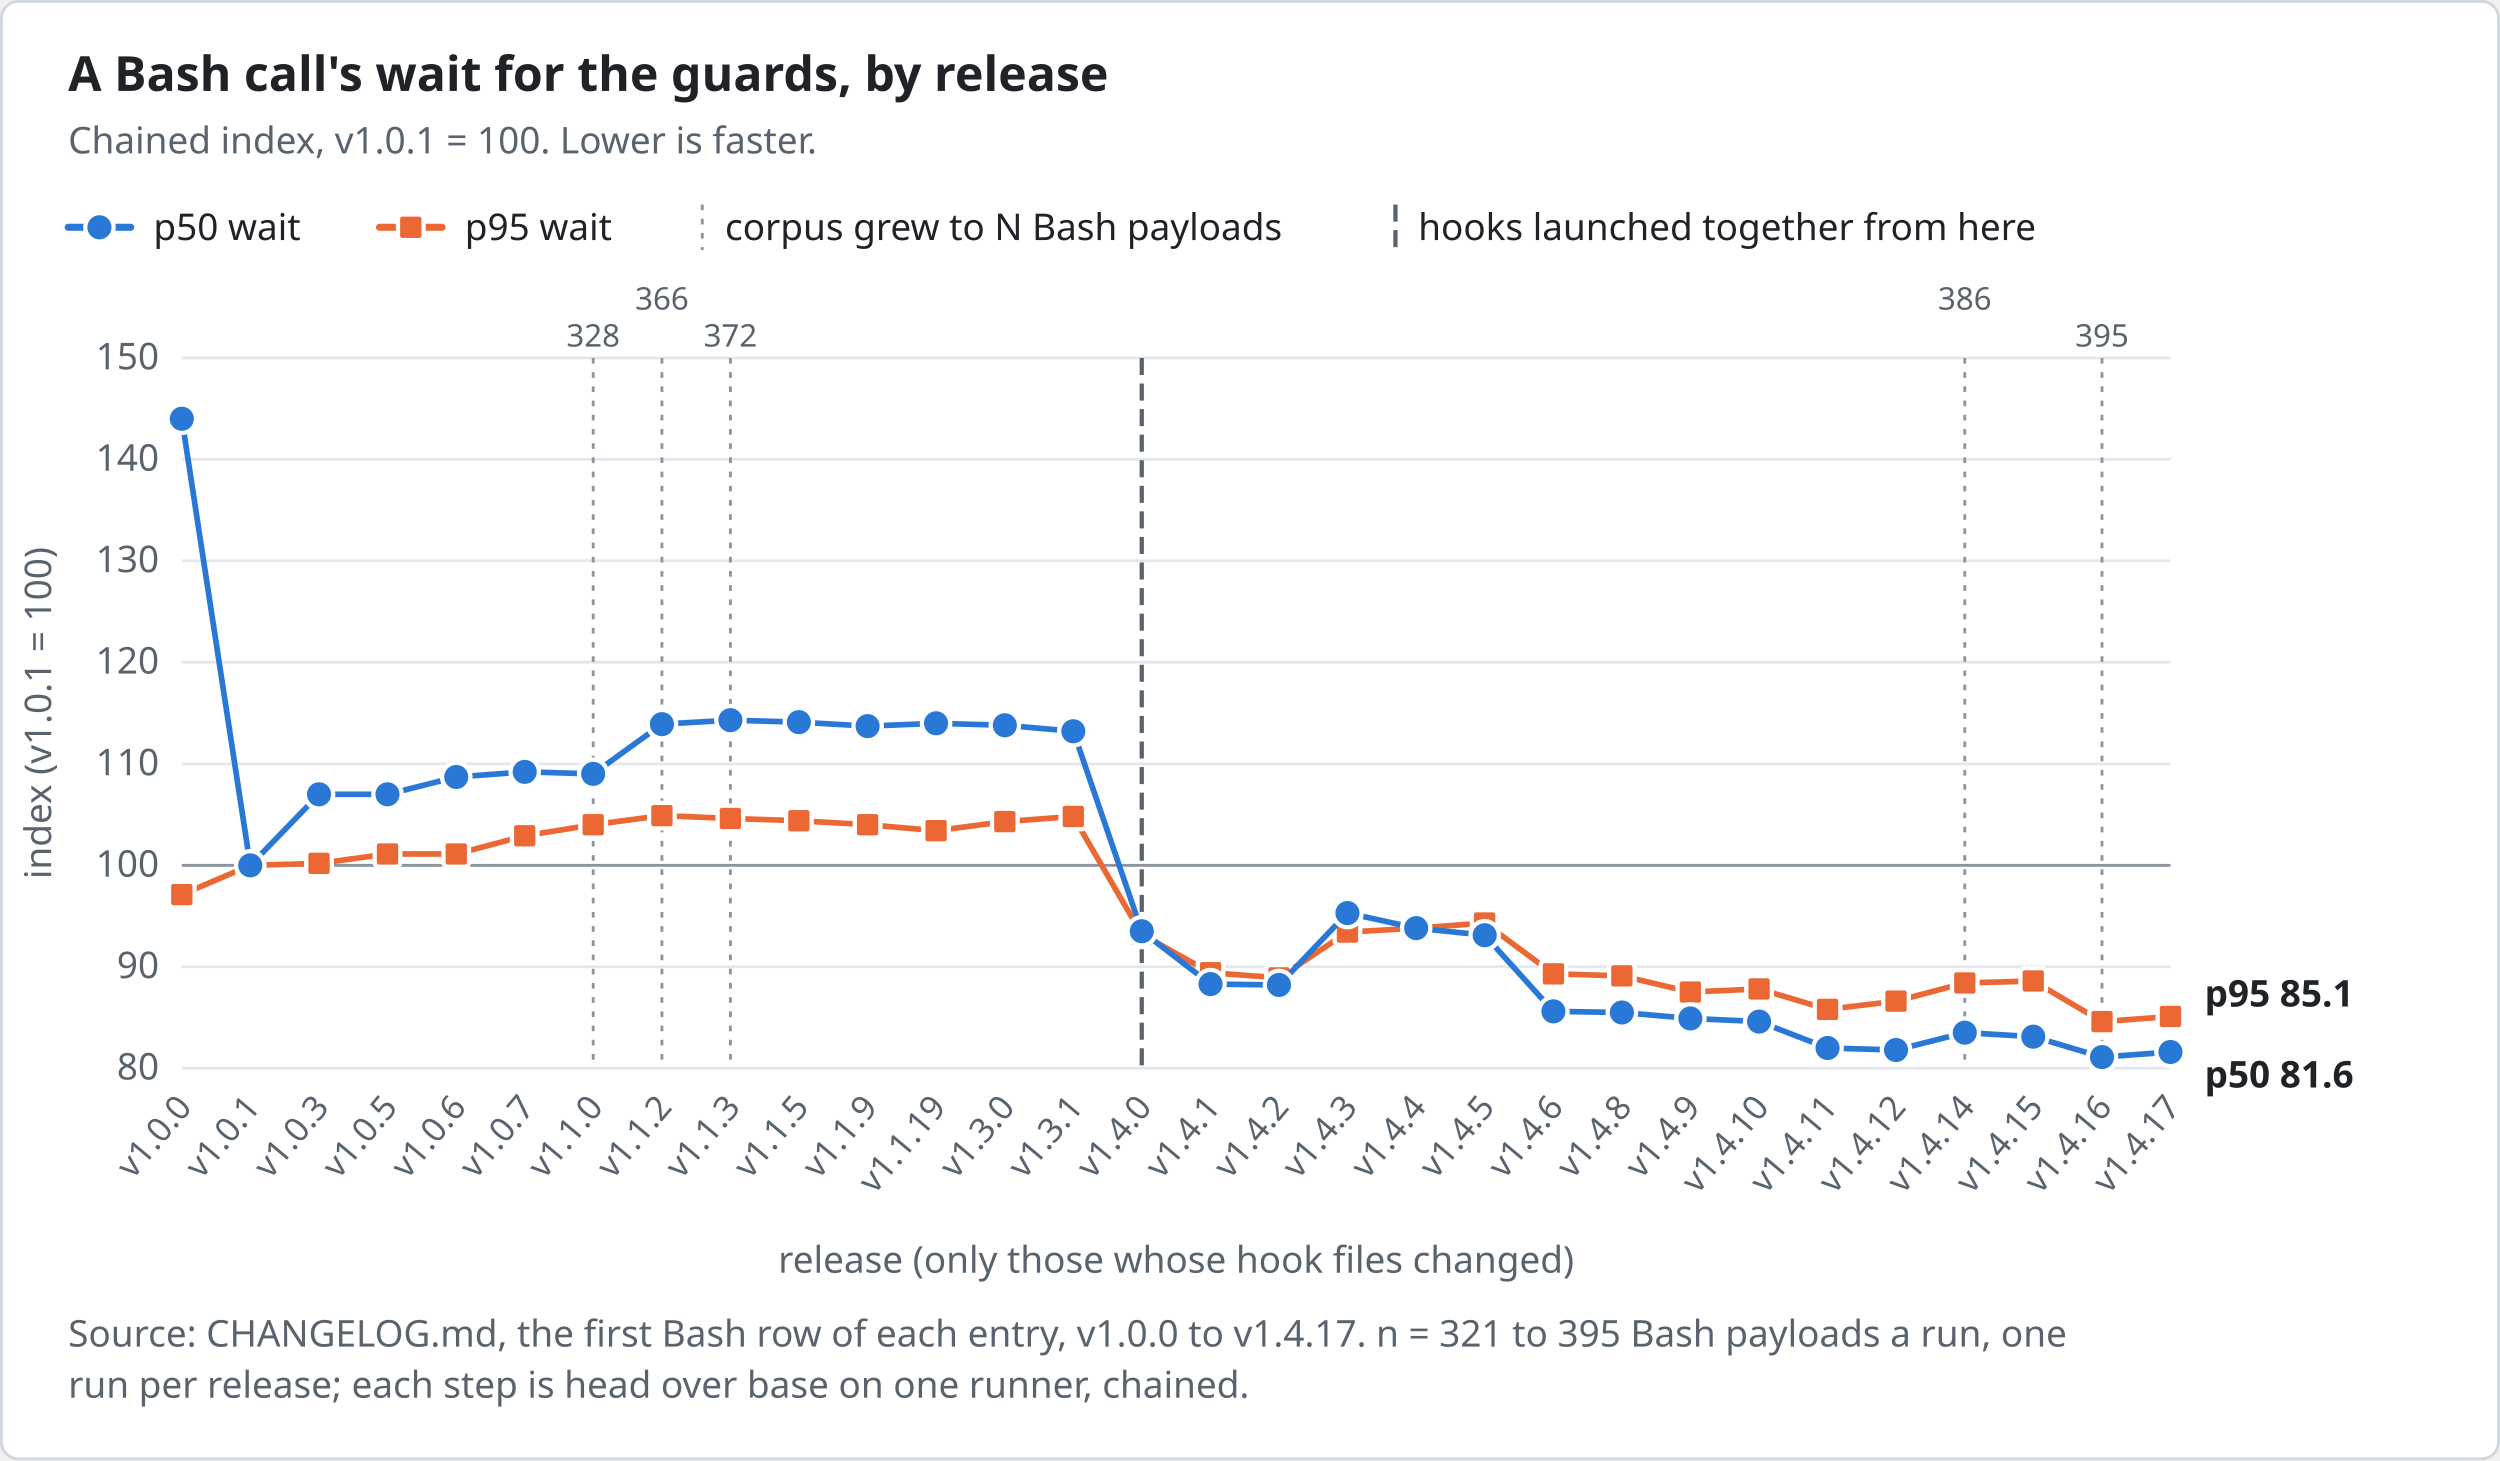
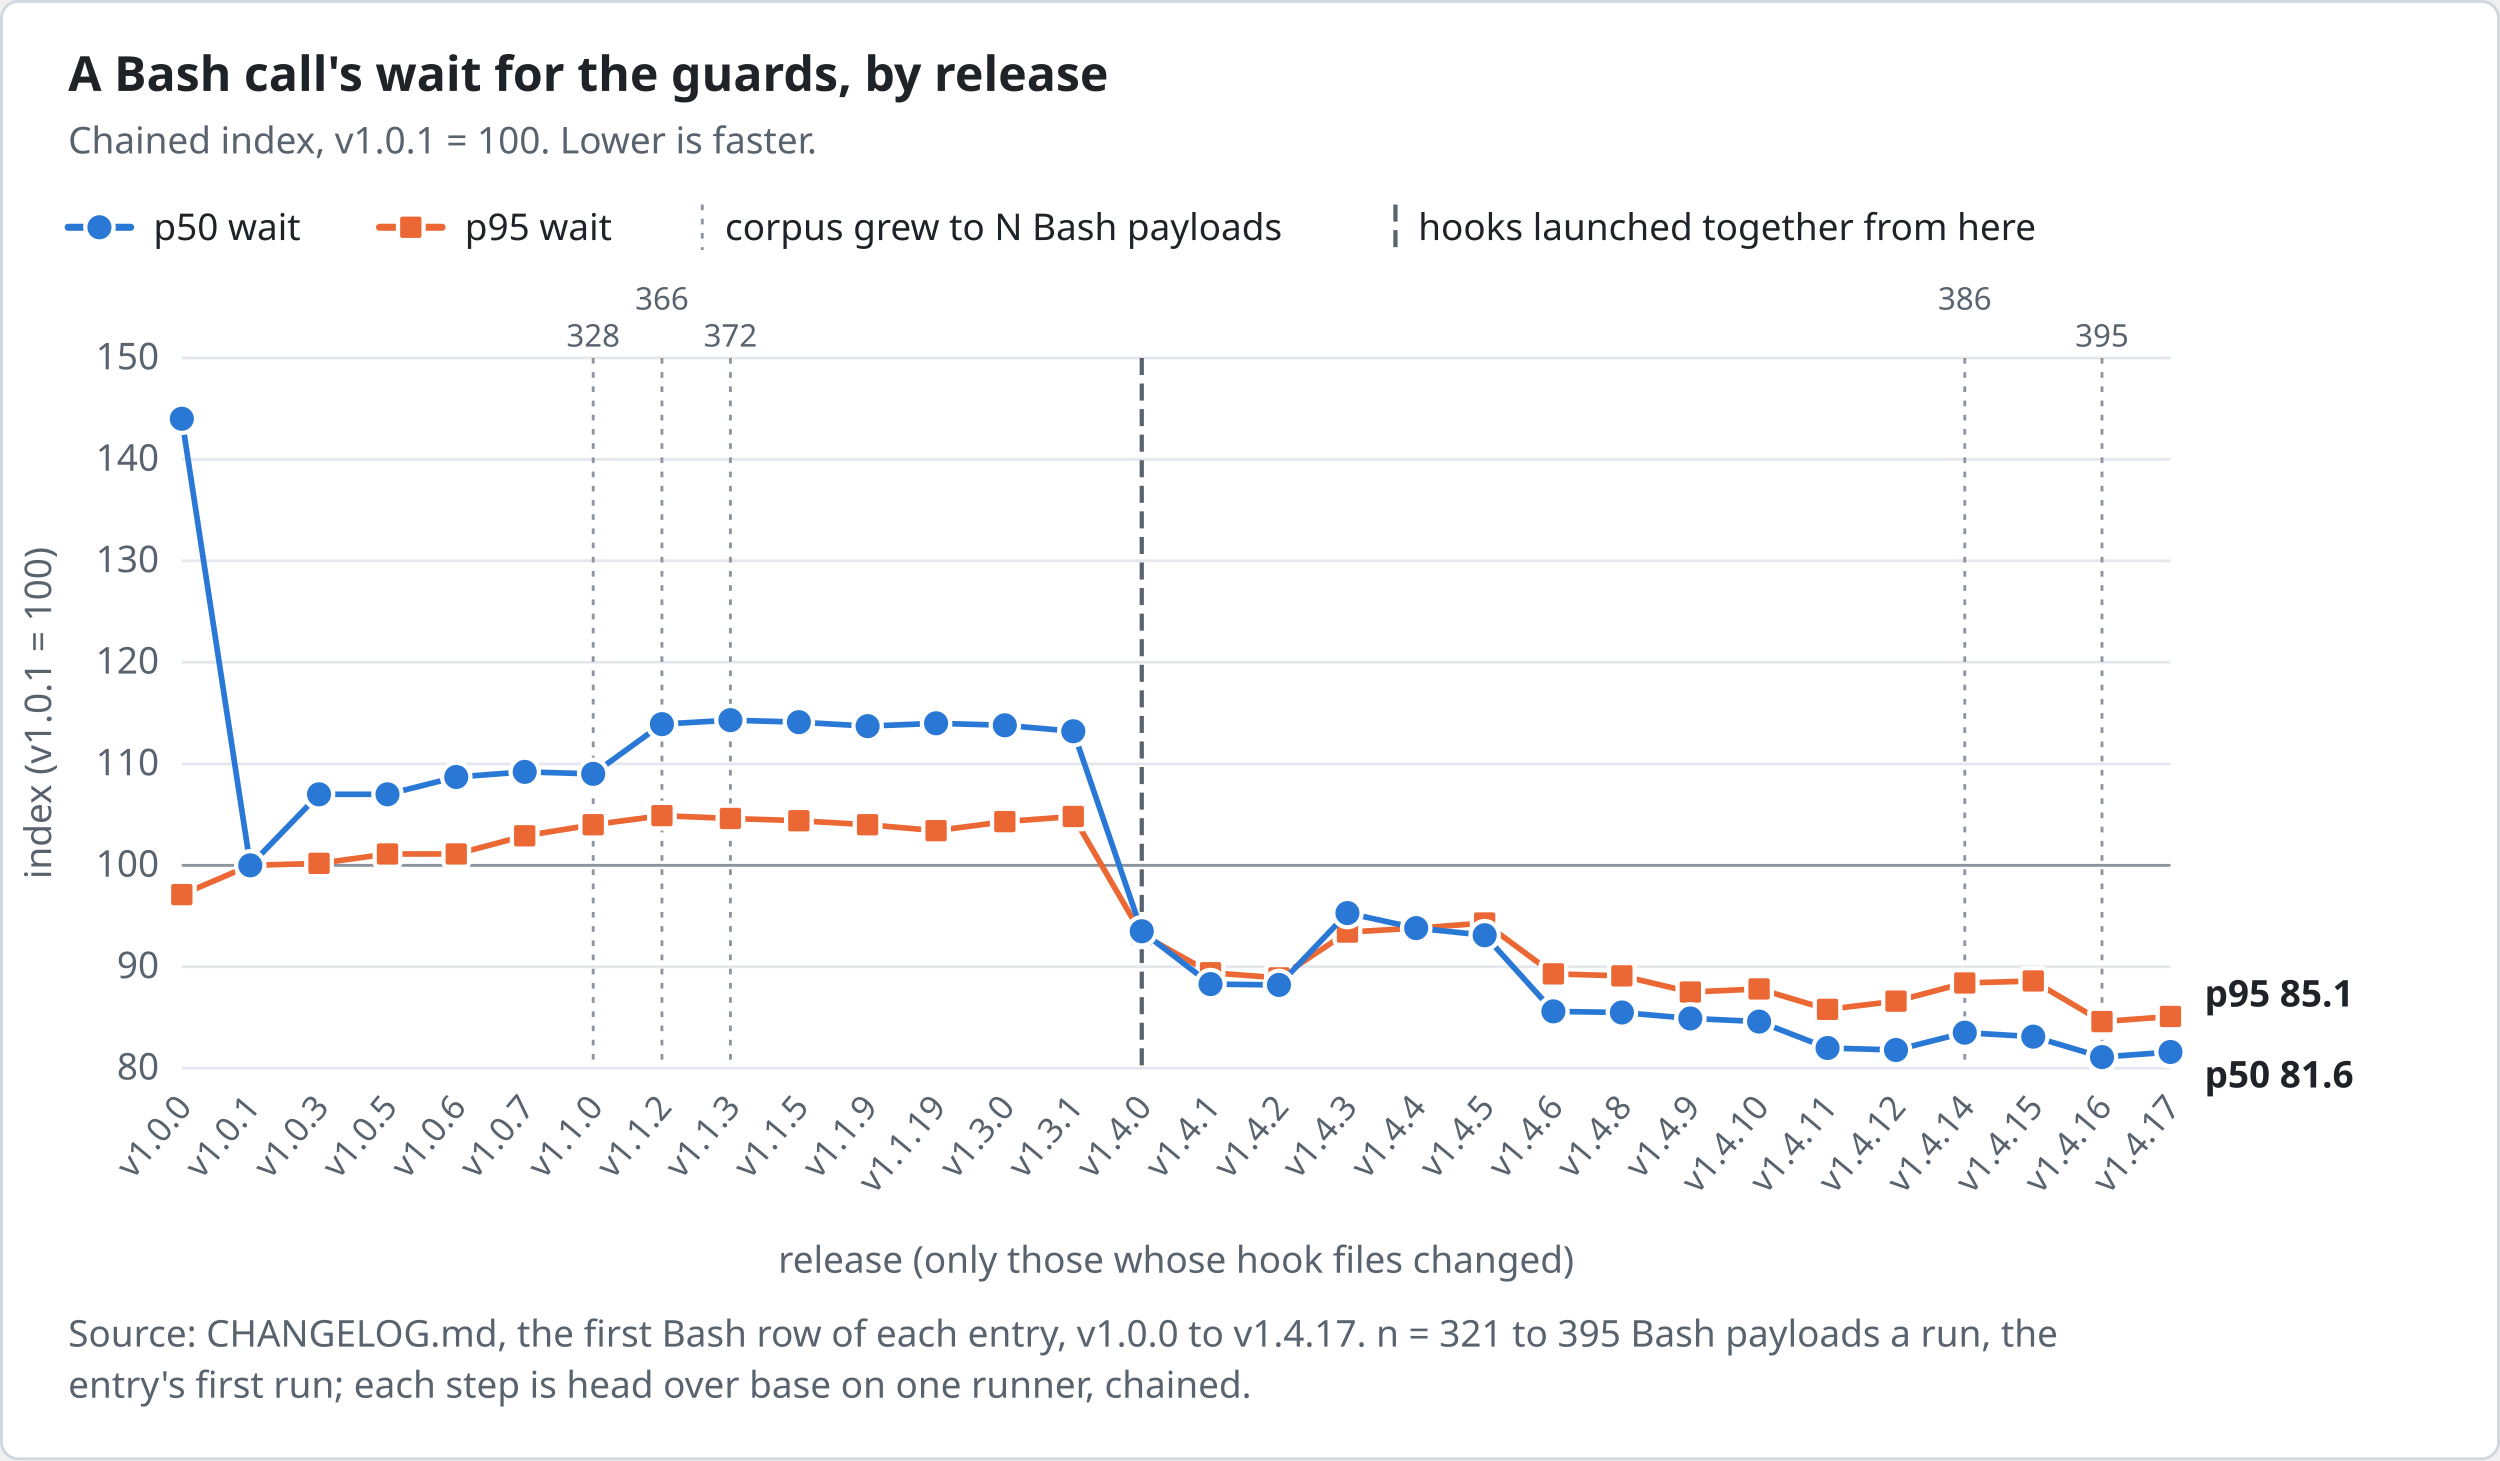
<svg xmlns="http://www.w3.org/2000/svg" width="880" height="514" viewBox="0 0 880 514" role="img" aria-labelledby="t d" font-family="-apple-system, BlinkMacSystemFont, 'Segoe UI', 'Noto Sans', Helvetica, Arial, sans-serif">
  <rect x="0.5" y="0.5" width="879" height="513" rx="6" fill="#ffffff" stroke="#d0d7de" />
  <text x="24" y="32" font-size="17" fill="#1f2328" font-weight="600">A Bash call's wait for the guards, by release</text>
  <text x="24" y="54" font-size="13" fill="#59636e">Chained index, v1.0.1 = 100. Lower is faster.</text>
  <line x1="24" y1="80" x2="46" y2="80" stroke="#2a78d6" stroke-width="2.5" stroke-linecap="round" />
  <circle cx="35" cy="80" r="5" fill="#2a78d6" stroke="#ffffff" stroke-width="1.5" />
  <text x="54" y="84.5" font-size="13" fill="#1f2328">p50 wait</text>
  <line x1="133.6" y1="80" x2="155.6" y2="80" stroke="#eb6834" stroke-width="2.5" stroke-linecap="round" />
  <rect x="140.1" y="75.5" width="9" height="9" rx="1.5" fill="#eb6834" stroke="#ffffff" stroke-width="1.5" />
  <text x="163.6" y="84.5" font-size="13" fill="#1f2328">p95 wait</text>
  <line x1="247.2" y1="72" x2="247.2" y2="88" stroke="#8c959f" stroke-width="1" stroke-dasharray="2 3" />
  <text x="255.2" y="84.5" font-size="13" fill="#1f2328">corpus grew to N Bash payloads</text>
  <line x1="491.2" y1="72" x2="491.2" y2="88" stroke="#59636e" stroke-width="1.5" stroke-dasharray="6 3" />
  <text x="499.2" y="84.5" font-size="13" fill="#1f2328">hooks launched together from here</text>
  <line x1="64" y1="376" x2="764" y2="376" stroke="#e4e8ec" stroke-width="1" />
  <text x="56" y="380" font-size="13" fill="#59636e" text-anchor="end">80</text>
  <line x1="64" y1="340.3" x2="764" y2="340.3" stroke="#e4e8ec" stroke-width="1" />
  <text x="56" y="344.3" font-size="13" fill="#59636e" text-anchor="end">90</text>
  <line x1="64" y1="304.6" x2="764" y2="304.6" stroke="#e4e8ec" stroke-width="1" />
  <text x="56" y="308.6" font-size="13" fill="#59636e" text-anchor="end">100</text>
  <line x1="64" y1="268.9" x2="764" y2="268.9" stroke="#e4e8ec" stroke-width="1" />
  <text x="56" y="272.9" font-size="13" fill="#59636e" text-anchor="end">110</text>
  <line x1="64" y1="233.1" x2="764" y2="233.1" stroke="#e4e8ec" stroke-width="1" />
  <text x="56" y="237.1" font-size="13" fill="#59636e" text-anchor="end">120</text>
  <line x1="64" y1="197.4" x2="764" y2="197.4" stroke="#e4e8ec" stroke-width="1" />
  <text x="56" y="201.4" font-size="13" fill="#59636e" text-anchor="end">130</text>
  <line x1="64" y1="161.7" x2="764" y2="161.7" stroke="#e4e8ec" stroke-width="1" />
  <text x="56" y="165.7" font-size="13" fill="#59636e" text-anchor="end">140</text>
  <line x1="64" y1="126" x2="764" y2="126" stroke="#e4e8ec" stroke-width="1" />
  <text x="56" y="130" font-size="13" fill="#59636e" text-anchor="end">150</text>
  <text x="18" y="251" font-size="13" fill="#59636e" text-anchor="middle" transform="rotate(-90 18 251)">index (v1.0.1 = 100)</text>
  <line x1="64" y1="304.6" x2="764" y2="304.6" stroke="#8c959f" stroke-width="1" />
  <line x1="208.8" y1="126" x2="208.8" y2="376" stroke="#8c959f" stroke-width="1" stroke-dasharray="2 3" />
  <text x="208.8" y="122" font-size="11" fill="#59636e" text-anchor="middle">328</text>
  <line x1="233" y1="126" x2="233" y2="376" stroke="#8c959f" stroke-width="1" stroke-dasharray="2 3" />
  <text x="233" y="109" font-size="11" fill="#59636e" text-anchor="middle">366</text>
  <line x1="257.1" y1="126" x2="257.1" y2="376" stroke="#8c959f" stroke-width="1" stroke-dasharray="2 3" />
  <text x="257.1" y="122" font-size="11" fill="#59636e" text-anchor="middle">372</text>
  <line x1="401.9" y1="126" x2="401.9" y2="376" stroke="#59636e" stroke-width="1.5" stroke-dasharray="6 3" />
  <line x1="691.6" y1="126" x2="691.6" y2="376" stroke="#8c959f" stroke-width="1" stroke-dasharray="2 3" />
  <text x="691.6" y="109" font-size="11" fill="#59636e" text-anchor="middle">386</text>
  <line x1="739.9" y1="126" x2="739.9" y2="376" stroke="#8c959f" stroke-width="1" stroke-dasharray="2 3" />
  <text x="739.9" y="122" font-size="11" fill="#59636e" text-anchor="middle">395</text>
  <polyline points="64,314.9 88.1,304.6 112.3,303.9 136.4,300.6 160.6,300.6 184.7,294.2 208.8,290.3 233,287.1 257.1,288.1 281.2,288.9 305.4,290.3 329.5,292.4 353.7,289.2 377.8,287.4 401.9,328.9 426.1,342.4 450.2,344.2 474.3,328.1 498.5,326.7 522.6,324.9 546.8,342.8 570.9,343.5 595,349.2 619.2,348.1 643.3,355.3 667.4,352.4 691.6,346 715.7,345.3 739.9,359.6 764,357.8" fill="none" stroke="#eb6834" stroke-width="2" stroke-linejoin="round" />
  <rect x="59.5" y="310.4" width="9" height="9" rx="1.5" fill="#eb6834" stroke="#ffffff" stroke-width="1.5" />
  <rect x="83.6" y="300.1" width="9" height="9" rx="1.5" fill="#eb6834" stroke="#ffffff" stroke-width="1.5" />
  <rect x="107.8" y="299.4" width="9" height="9" rx="1.5" fill="#eb6834" stroke="#ffffff" stroke-width="1.5" />
  <rect x="131.9" y="296.1" width="9" height="9" rx="1.5" fill="#eb6834" stroke="#ffffff" stroke-width="1.5" />
  <rect x="156.1" y="296.1" width="9" height="9" rx="1.5" fill="#eb6834" stroke="#ffffff" stroke-width="1.5" />
  <rect x="180.2" y="289.7" width="9" height="9" rx="1.5" fill="#eb6834" stroke="#ffffff" stroke-width="1.5" />
  <rect x="204.3" y="285.8" width="9" height="9" rx="1.5" fill="#eb6834" stroke="#ffffff" stroke-width="1.5" />
  <rect x="228.5" y="282.6" width="9" height="9" rx="1.5" fill="#eb6834" stroke="#ffffff" stroke-width="1.5" />
  <rect x="252.6" y="283.6" width="9" height="9" rx="1.5" fill="#eb6834" stroke="#ffffff" stroke-width="1.5" />
  <rect x="276.7" y="284.4" width="9" height="9" rx="1.5" fill="#eb6834" stroke="#ffffff" stroke-width="1.5" />
  <rect x="300.9" y="285.8" width="9" height="9" rx="1.5" fill="#eb6834" stroke="#ffffff" stroke-width="1.5" />
  <rect x="325" y="287.9" width="9" height="9" rx="1.5" fill="#eb6834" stroke="#ffffff" stroke-width="1.5" />
  <rect x="349.2" y="284.7" width="9" height="9" rx="1.5" fill="#eb6834" stroke="#ffffff" stroke-width="1.5" />
  <rect x="373.3" y="282.9" width="9" height="9" rx="1.5" fill="#eb6834" stroke="#ffffff" stroke-width="1.5" />
  <rect x="397.4" y="324.4" width="9" height="9" rx="1.5" fill="#eb6834" stroke="#ffffff" stroke-width="1.5" />
  <rect x="421.6" y="337.9" width="9" height="9" rx="1.5" fill="#eb6834" stroke="#ffffff" stroke-width="1.5" />
  <rect x="445.7" y="339.7" width="9" height="9" rx="1.5" fill="#eb6834" stroke="#ffffff" stroke-width="1.5" />
  <rect x="469.8" y="323.6" width="9" height="9" rx="1.5" fill="#eb6834" stroke="#ffffff" stroke-width="1.5" />
  <rect x="494" y="322.2" width="9" height="9" rx="1.5" fill="#eb6834" stroke="#ffffff" stroke-width="1.5" />
  <rect x="518.1" y="320.4" width="9" height="9" rx="1.5" fill="#eb6834" stroke="#ffffff" stroke-width="1.5" />
  <rect x="542.3" y="338.3" width="9" height="9" rx="1.5" fill="#eb6834" stroke="#ffffff" stroke-width="1.5" />
  <rect x="566.4" y="339" width="9" height="9" rx="1.5" fill="#eb6834" stroke="#ffffff" stroke-width="1.5" />
  <rect x="590.5" y="344.7" width="9" height="9" rx="1.5" fill="#eb6834" stroke="#ffffff" stroke-width="1.5" />
  <rect x="614.7" y="343.6" width="9" height="9" rx="1.5" fill="#eb6834" stroke="#ffffff" stroke-width="1.5" />
  <rect x="638.8" y="350.8" width="9" height="9" rx="1.5" fill="#eb6834" stroke="#ffffff" stroke-width="1.5" />
  <rect x="662.9" y="347.9" width="9" height="9" rx="1.5" fill="#eb6834" stroke="#ffffff" stroke-width="1.5" />
  <rect x="687.1" y="341.5" width="9" height="9" rx="1.5" fill="#eb6834" stroke="#ffffff" stroke-width="1.5" />
  <rect x="711.2" y="340.8" width="9" height="9" rx="1.5" fill="#eb6834" stroke="#ffffff" stroke-width="1.5" />
  <rect x="735.4" y="355.1" width="9" height="9" rx="1.5" fill="#eb6834" stroke="#ffffff" stroke-width="1.5" />
  <rect x="759.5" y="353.3" width="9" height="9" rx="1.5" fill="#eb6834" stroke="#ffffff" stroke-width="1.5" />
  <polyline points="64,147.4 88.1,304.6 112.3,279.6 136.4,279.6 160.6,273.5 184.7,271.7 208.8,272.4 233,254.9 257.1,253.5 281.2,254.2 305.4,255.6 329.5,254.6 353.7,255.3 377.8,257.4 401.9,327.8 426.1,346.4 450.2,346.7 474.3,321.4 498.5,326.7 522.6,329.2 546.8,356 570.9,356.4 595,358.5 619.2,359.6 643.3,368.9 667.4,369.6 691.6,363.5 715.7,364.9 739.9,372.1 764,370.3" fill="none" stroke="#2a78d6" stroke-width="2" stroke-linejoin="round" />
  <circle cx="64" cy="147.4" r="5" fill="#2a78d6" stroke="#ffffff" stroke-width="1.5" />
  <circle cx="88.1" cy="304.6" r="5" fill="#2a78d6" stroke="#ffffff" stroke-width="1.5" />
  <circle cx="112.3" cy="279.6" r="5" fill="#2a78d6" stroke="#ffffff" stroke-width="1.5" />
  <circle cx="136.4" cy="279.6" r="5" fill="#2a78d6" stroke="#ffffff" stroke-width="1.5" />
  <circle cx="160.6" cy="273.5" r="5" fill="#2a78d6" stroke="#ffffff" stroke-width="1.5" />
  <circle cx="184.7" cy="271.7" r="5" fill="#2a78d6" stroke="#ffffff" stroke-width="1.5" />
  <circle cx="208.8" cy="272.4" r="5" fill="#2a78d6" stroke="#ffffff" stroke-width="1.5" />
  <circle cx="233" cy="254.9" r="5" fill="#2a78d6" stroke="#ffffff" stroke-width="1.5" />
  <circle cx="257.1" cy="253.5" r="5" fill="#2a78d6" stroke="#ffffff" stroke-width="1.5" />
  <circle cx="281.2" cy="254.2" r="5" fill="#2a78d6" stroke="#ffffff" stroke-width="1.5" />
  <circle cx="305.4" cy="255.6" r="5" fill="#2a78d6" stroke="#ffffff" stroke-width="1.5" />
  <circle cx="329.5" cy="254.6" r="5" fill="#2a78d6" stroke="#ffffff" stroke-width="1.5" />
  <circle cx="353.7" cy="255.3" r="5" fill="#2a78d6" stroke="#ffffff" stroke-width="1.5" />
  <circle cx="377.8" cy="257.4" r="5" fill="#2a78d6" stroke="#ffffff" stroke-width="1.5" />
  <circle cx="401.9" cy="327.8" r="5" fill="#2a78d6" stroke="#ffffff" stroke-width="1.5" />
  <circle cx="426.1" cy="346.4" r="5" fill="#2a78d6" stroke="#ffffff" stroke-width="1.5" />
  <circle cx="450.2" cy="346.7" r="5" fill="#2a78d6" stroke="#ffffff" stroke-width="1.5" />
  <circle cx="474.3" cy="321.4" r="5" fill="#2a78d6" stroke="#ffffff" stroke-width="1.5" />
  <circle cx="498.5" cy="326.7" r="5" fill="#2a78d6" stroke="#ffffff" stroke-width="1.5" />
  <circle cx="522.6" cy="329.2" r="5" fill="#2a78d6" stroke="#ffffff" stroke-width="1.5" />
  <circle cx="546.8" cy="356" r="5" fill="#2a78d6" stroke="#ffffff" stroke-width="1.5" />
  <circle cx="570.9" cy="356.4" r="5" fill="#2a78d6" stroke="#ffffff" stroke-width="1.5" />
  <circle cx="595" cy="358.5" r="5" fill="#2a78d6" stroke="#ffffff" stroke-width="1.5" />
  <circle cx="619.2" cy="359.6" r="5" fill="#2a78d6" stroke="#ffffff" stroke-width="1.5" />
  <circle cx="643.3" cy="368.9" r="5" fill="#2a78d6" stroke="#ffffff" stroke-width="1.5" />
  <circle cx="667.4" cy="369.6" r="5" fill="#2a78d6" stroke="#ffffff" stroke-width="1.5" />
  <circle cx="691.6" cy="363.5" r="5" fill="#2a78d6" stroke="#ffffff" stroke-width="1.5" />
  <circle cx="715.7" cy="364.9" r="5" fill="#2a78d6" stroke="#ffffff" stroke-width="1.5" />
  <circle cx="739.9" cy="372.1" r="5" fill="#2a78d6" stroke="#ffffff" stroke-width="1.5" />
  <circle cx="764" cy="370.3" r="5" fill="#2a78d6" stroke="#ffffff" stroke-width="1.5" />
  <text x="776" y="382.8" font-size="13" fill="#1f2328" font-weight="600">p50 81.6</text>
  <text x="776" y="354.3" font-size="13" fill="#1f2328" font-weight="600">p95 85.1</text>
  <text x="68" y="390" font-size="12" fill="#59636e" text-anchor="end" transform="rotate(-50 68 390)">v1.0.0</text>
  <text x="92.1" y="390" font-size="12" fill="#59636e" text-anchor="end" transform="rotate(-50 92.1 390)">v1.0.1</text>
  <text x="116.3" y="390" font-size="12" fill="#59636e" text-anchor="end" transform="rotate(-50 116.3 390)">v1.0.3</text>
  <text x="140.4" y="390" font-size="12" fill="#59636e" text-anchor="end" transform="rotate(-50 140.4 390)">v1.0.5</text>
  <text x="164.6" y="390" font-size="12" fill="#59636e" text-anchor="end" transform="rotate(-50 164.6 390)">v1.0.6</text>
  <text x="188.7" y="390" font-size="12" fill="#59636e" text-anchor="end" transform="rotate(-50 188.7 390)">v1.0.7</text>
  <text x="212.8" y="390" font-size="12" fill="#59636e" text-anchor="end" transform="rotate(-50 212.8 390)">v1.1.0</text>
  <text x="237" y="390" font-size="12" fill="#59636e" text-anchor="end" transform="rotate(-50 237 390)">v1.1.2</text>
  <text x="261.1" y="390" font-size="12" fill="#59636e" text-anchor="end" transform="rotate(-50 261.1 390)">v1.1.3</text>
  <text x="285.2" y="390" font-size="12" fill="#59636e" text-anchor="end" transform="rotate(-50 285.2 390)">v1.1.5</text>
  <text x="309.4" y="390" font-size="12" fill="#59636e" text-anchor="end" transform="rotate(-50 309.4 390)">v1.1.9</text>
  <text x="333.5" y="390" font-size="12" fill="#59636e" text-anchor="end" transform="rotate(-50 333.5 390)">v1.1.19</text>
  <text x="357.7" y="390" font-size="12" fill="#59636e" text-anchor="end" transform="rotate(-50 357.7 390)">v1.3.0</text>
  <text x="381.8" y="390" font-size="12" fill="#59636e" text-anchor="end" transform="rotate(-50 381.8 390)">v1.3.1</text>
  <text x="405.9" y="390" font-size="12" fill="#59636e" text-anchor="end" transform="rotate(-50 405.9 390)">v1.4.0</text>
  <text x="430.1" y="390" font-size="12" fill="#59636e" text-anchor="end" transform="rotate(-50 430.1 390)">v1.4.1</text>
  <text x="454.2" y="390" font-size="12" fill="#59636e" text-anchor="end" transform="rotate(-50 454.2 390)">v1.4.2</text>
  <text x="478.3" y="390" font-size="12" fill="#59636e" text-anchor="end" transform="rotate(-50 478.3 390)">v1.4.3</text>
  <text x="502.5" y="390" font-size="12" fill="#59636e" text-anchor="end" transform="rotate(-50 502.5 390)">v1.4.4</text>
  <text x="526.6" y="390" font-size="12" fill="#59636e" text-anchor="end" transform="rotate(-50 526.6 390)">v1.4.5</text>
  <text x="550.8" y="390" font-size="12" fill="#59636e" text-anchor="end" transform="rotate(-50 550.8 390)">v1.4.6</text>
  <text x="574.9" y="390" font-size="12" fill="#59636e" text-anchor="end" transform="rotate(-50 574.9 390)">v1.4.8</text>
  <text x="599" y="390" font-size="12" fill="#59636e" text-anchor="end" transform="rotate(-50 599 390)">v1.4.9</text>
  <text x="623.2" y="390" font-size="12" fill="#59636e" text-anchor="end" transform="rotate(-50 623.2 390)">v1.4.10</text>
  <text x="647.3" y="390" font-size="12" fill="#59636e" text-anchor="end" transform="rotate(-50 647.3 390)">v1.4.11</text>
  <text x="671.4" y="390" font-size="12" fill="#59636e" text-anchor="end" transform="rotate(-50 671.4 390)">v1.4.12</text>
  <text x="695.6" y="390" font-size="12" fill="#59636e" text-anchor="end" transform="rotate(-50 695.6 390)">v1.4.14</text>
  <text x="719.7" y="390" font-size="12" fill="#59636e" text-anchor="end" transform="rotate(-50 719.7 390)">v1.4.15</text>
  <text x="743.9" y="390" font-size="12" fill="#59636e" text-anchor="end" transform="rotate(-50 743.9 390)">v1.4.16</text>
  <text x="768" y="390" font-size="12" fill="#59636e" text-anchor="end" transform="rotate(-50 768 390)">v1.4.17</text>
  <text x="414" y="448" font-size="13" fill="#59636e" text-anchor="middle">release (only those whose hook files changed)</text>
-   <text x="24" y="474" font-size="13" fill="#59636e">Source: CHANGELOG.md, the first Bash row of each entry, v1.0.0 to v1.4.17. n = 321 to 395 Bash payloads a run, one</text>
-   <text x="24" y="492" font-size="13" fill="#59636e">run per release; each step is head over base on one runner, chained.</text>
+   <text x="24" y="474" font-size="13" fill="#59636e">Source: CHANGELOG.md, the first Bash row of each entry, v1.0.0 to v1.4.17. n = 321 to 395 Bash payloads a run, the</text>
+   <text x="24" y="492" font-size="13" fill="#59636e">entry's first run; each step is head over base on one runner, chained.</text>
</svg>
